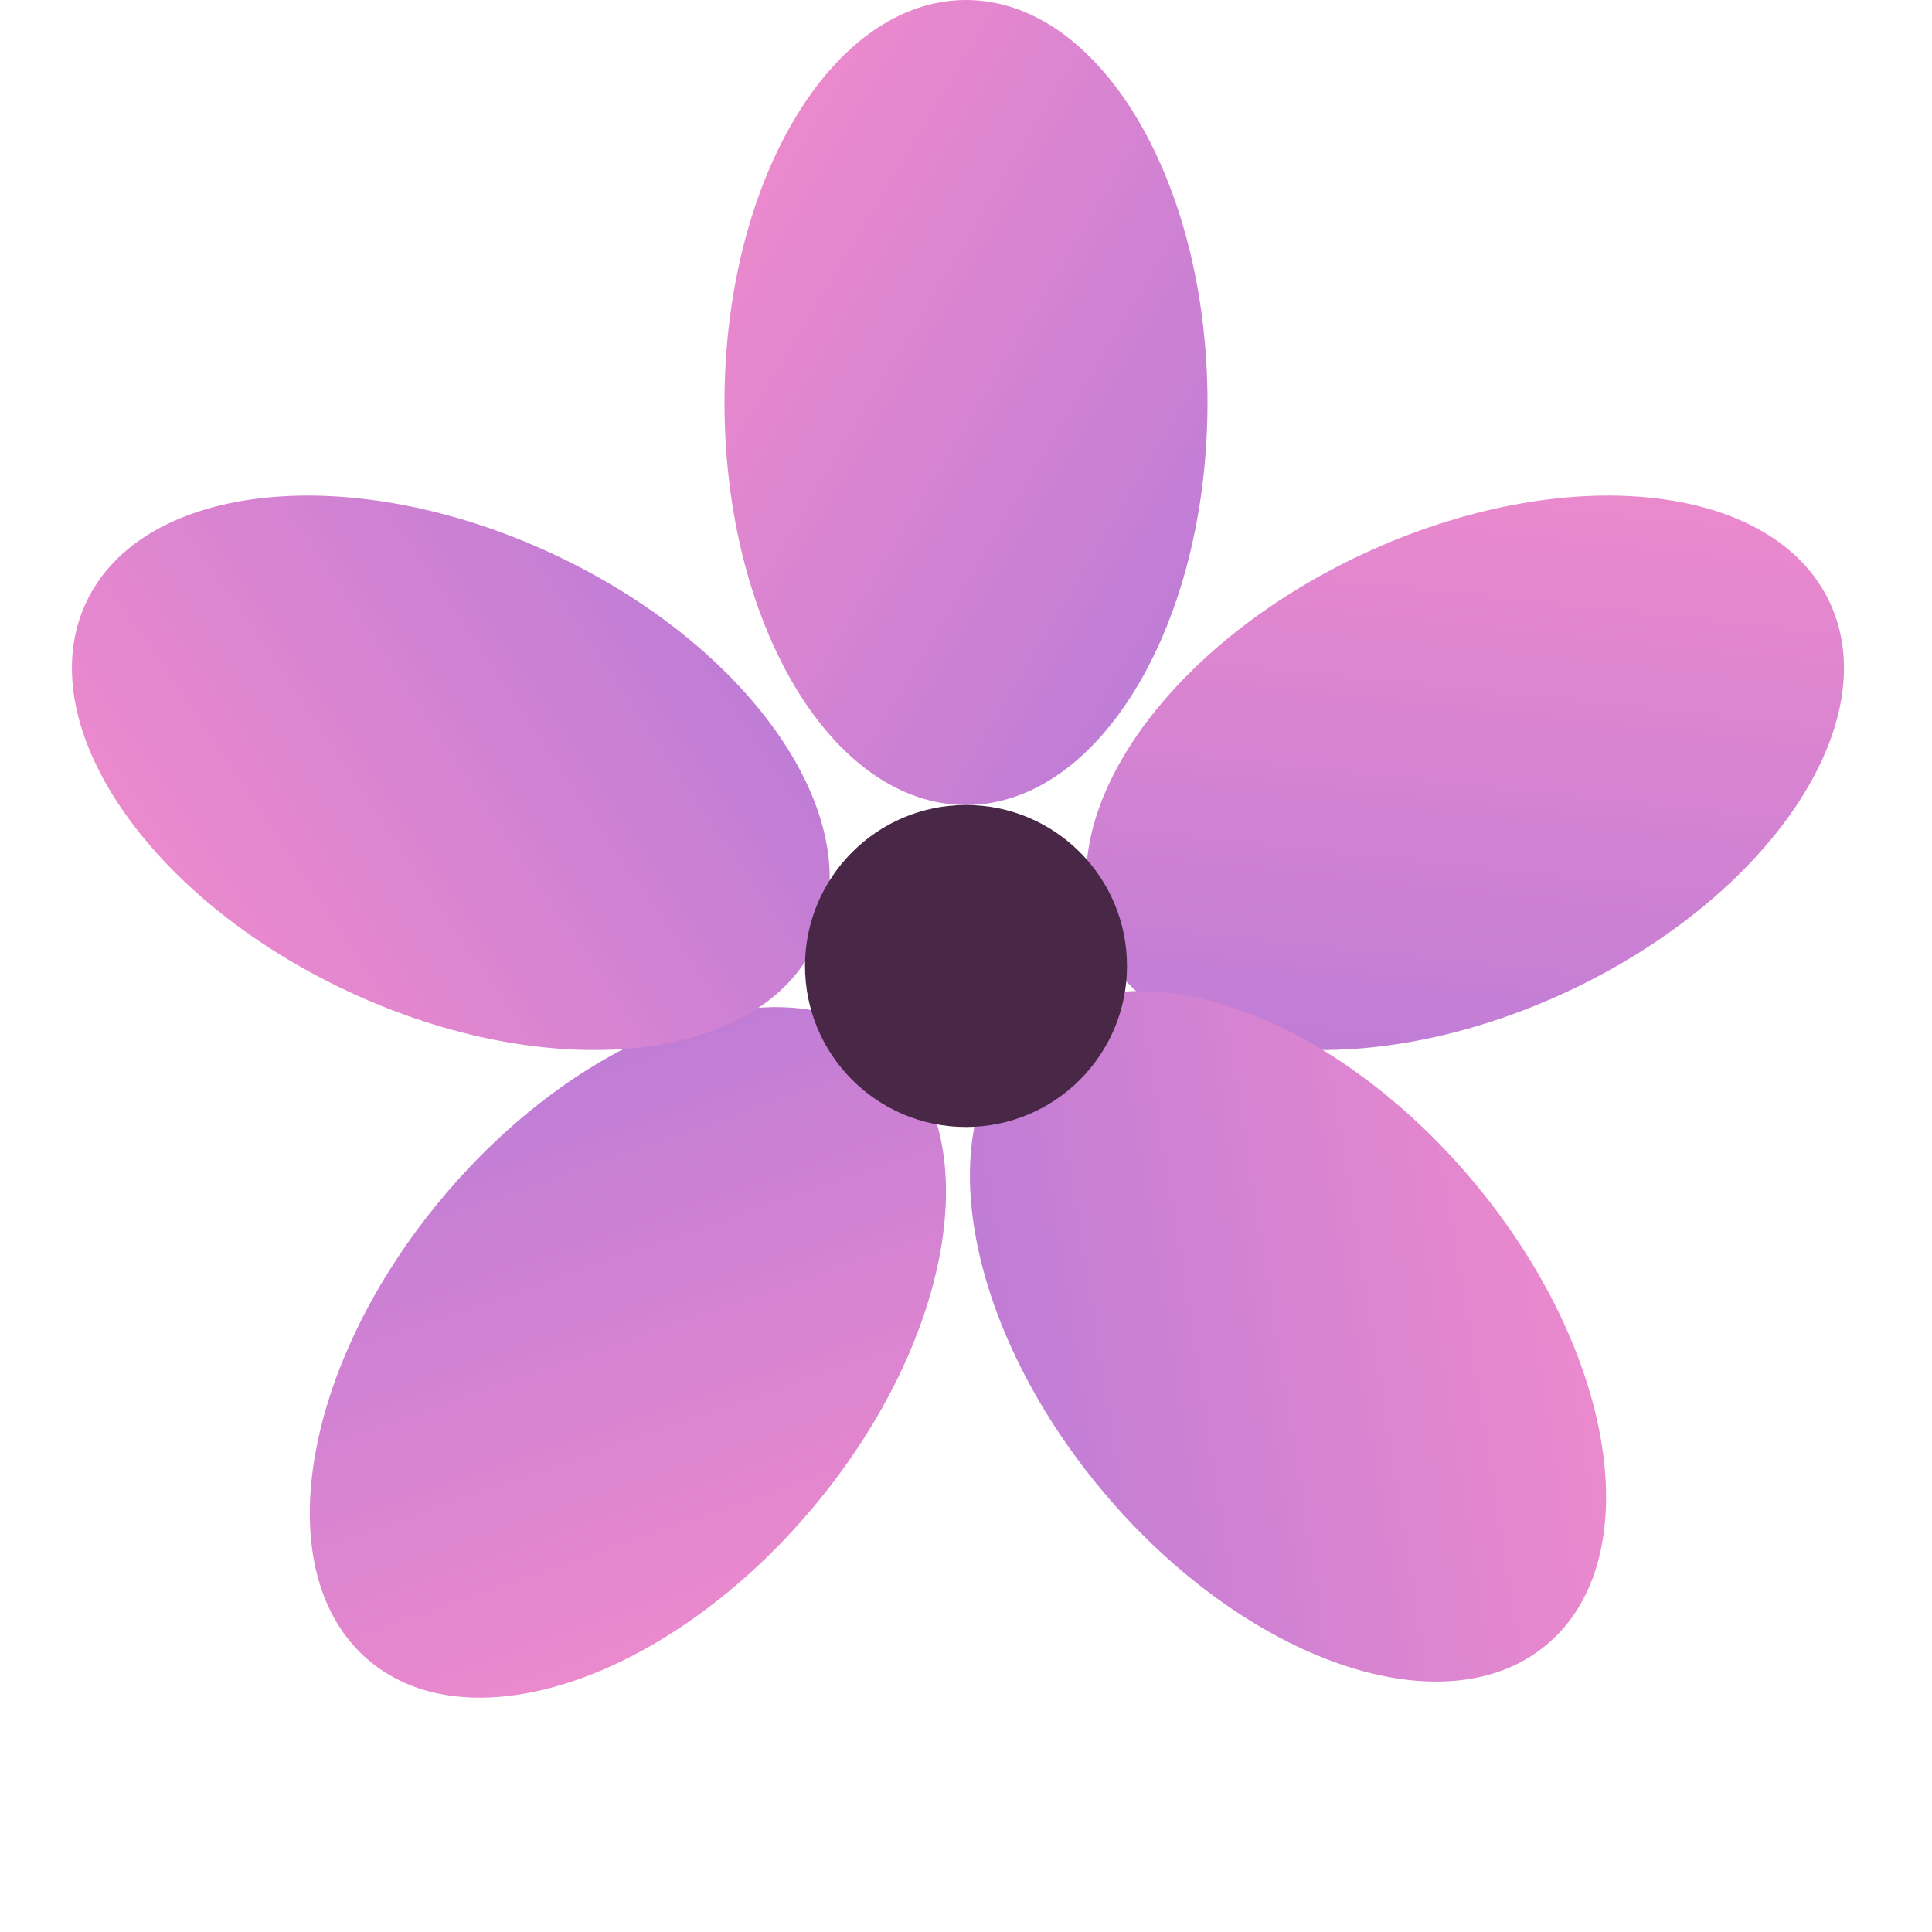
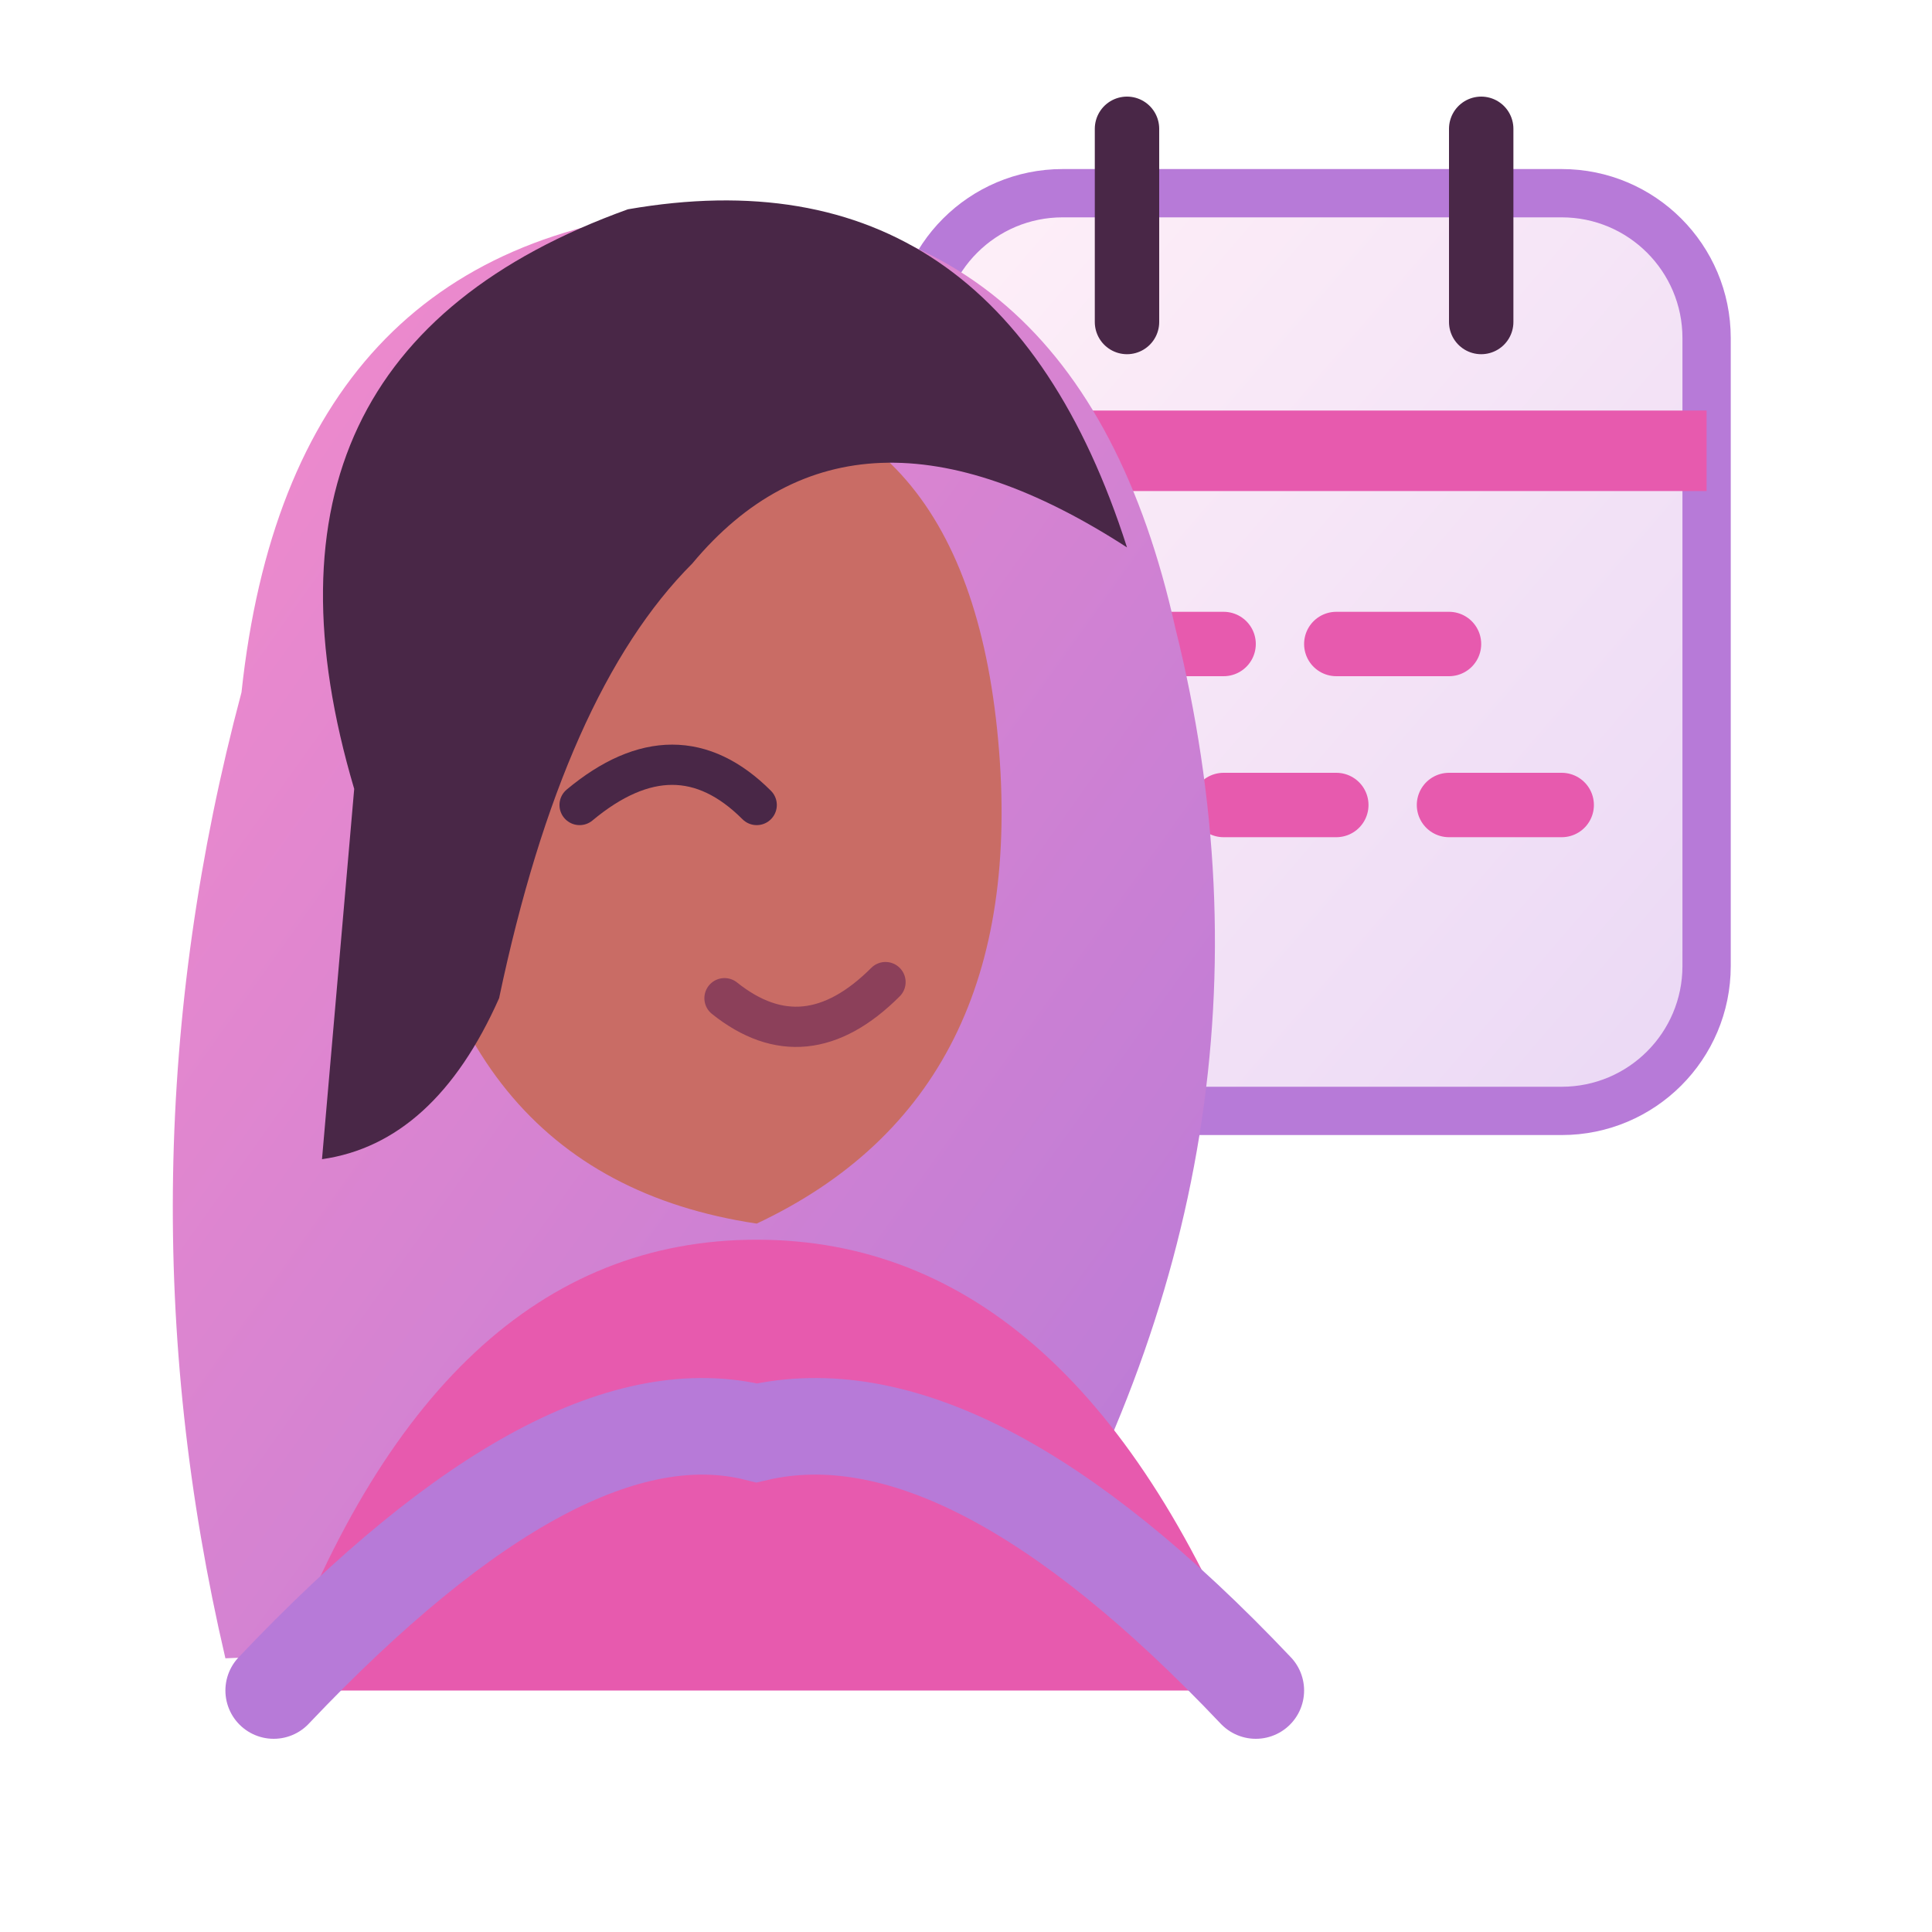
<svg xmlns="http://www.w3.org/2000/svg" viewBox="0 0 120 120">
  <defs>
-     <linearGradient id="petal" x1="0" y1="0" x2="1" y2="1">
+     <linearGradient id="hair" x1="0" y1="0" x2="1" y2="1">
      <stop stop-color="#f48ccb" />
      <stop offset="1" stop-color="#b77ad8" />
    </linearGradient>
+     <linearGradient id="page" x1="0" y1="0" x2="1" y2="1">
+       <stop stop-color="#fff0f8" />
+       <stop offset="1" stop-color="#ead8f5" />
+     </linearGradient>
  </defs>
-   <g fill="url(#petal)">
-     <ellipse cx="60" cy="25" rx="15" ry="25" />
-     <ellipse cx="91" cy="48" rx="15" ry="25" transform="rotate(65 91 48)" />
-     <ellipse cx="80" cy="83" rx="15" ry="25" transform="rotate(140 80 83)" />
-     <ellipse cx="39" cy="84" rx="15" ry="25" transform="rotate(220 39 84)" />
-     <ellipse cx="28" cy="48" rx="15" ry="25" transform="rotate(295 28 48)" />
-   </g>
-   <circle cx="60" cy="60" r="10" fill="#492747" />
+   <rect x="57" y="12" width="49" height="57" rx="9" fill="url(#page)" stroke="#b77ad8" stroke-width="3" />
+   <path d="M57 28h49" stroke="#e75aae" stroke-width="5" />
+   <path d="M70 8v12M92 8v12" stroke="#492747" stroke-width="4" stroke-linecap="round" />
+   <path d="M69 40h7m7 0h7m-14 10h7m7 0h7" stroke="#e75aae" stroke-width="4" stroke-linecap="round" />
+   <path d="M14 103Q7 73 15 43Q18 15 43 13Q67 12 73 39Q81 71 63 101Z" fill="url(#hair)" />
+   <path d="M25 49Q23 27 42 24Q60 24 62 46Q64 68 47 76Q27 73 25 49Z" fill="#c96c65" />
+   <path d="M22 49Q14 22 39 13Q62 9 70 34Q53 23 43 35Q35 43 31 62Q27 71 20 72Z" fill="#492747" />
+   <path d="M36 50q6-5 11 0" fill="none" stroke="#492747" stroke-width="2.5" stroke-linecap="round" />
+   <path d="M45 62q5 4 10-1" fill="none" stroke="#8c405a" stroke-width="2.5" stroke-linecap="round" />
+   <path d="M17 105q10-28 30-28t31 28" fill="#e75aae" />
+   <path d="M17 105q18-19 30-16 13-3 31 16" fill="none" stroke="#b77ad8" stroke-width="6" stroke-linecap="round" />
</svg>
